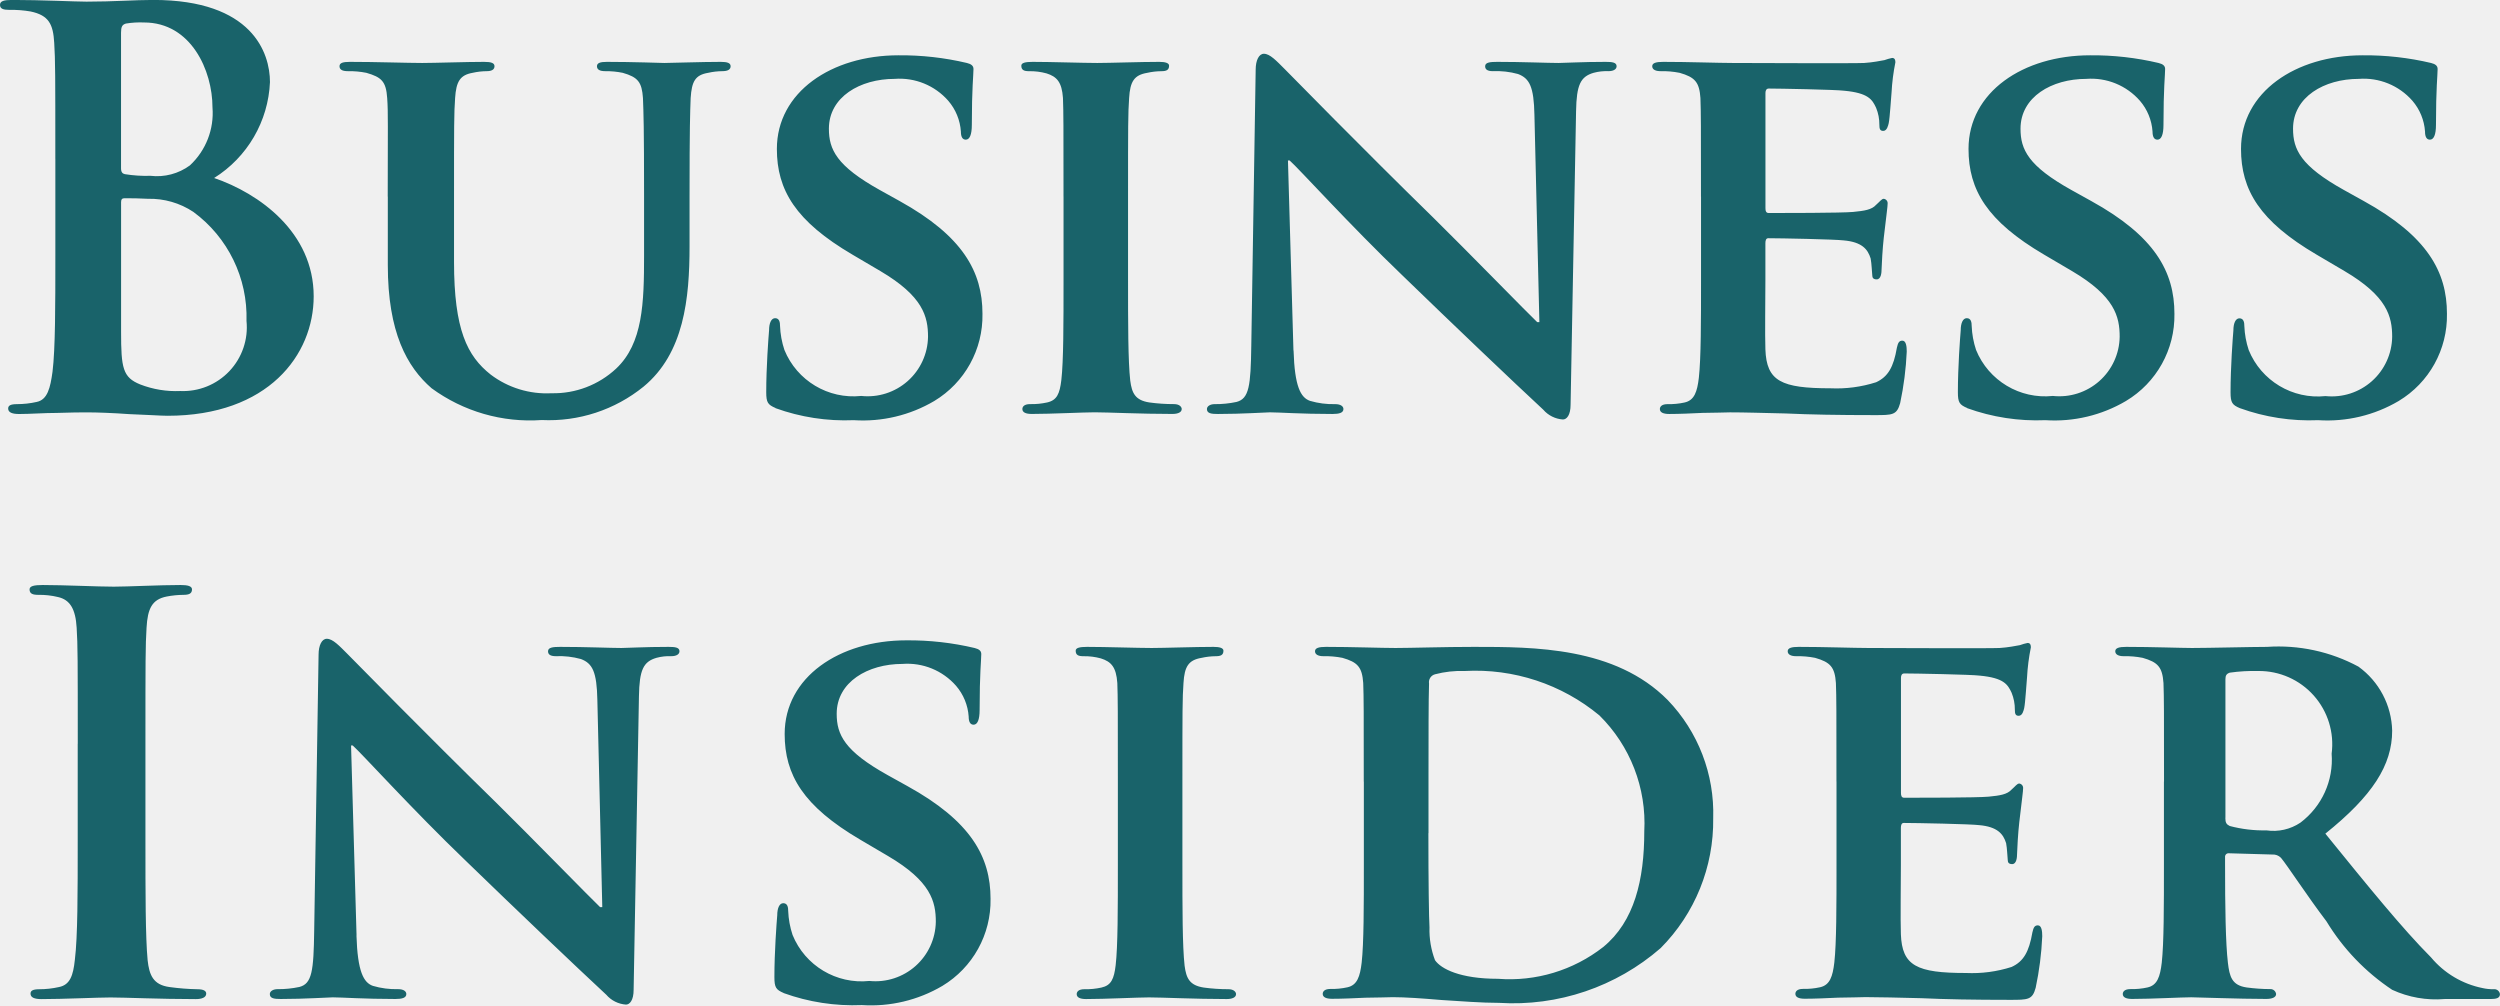
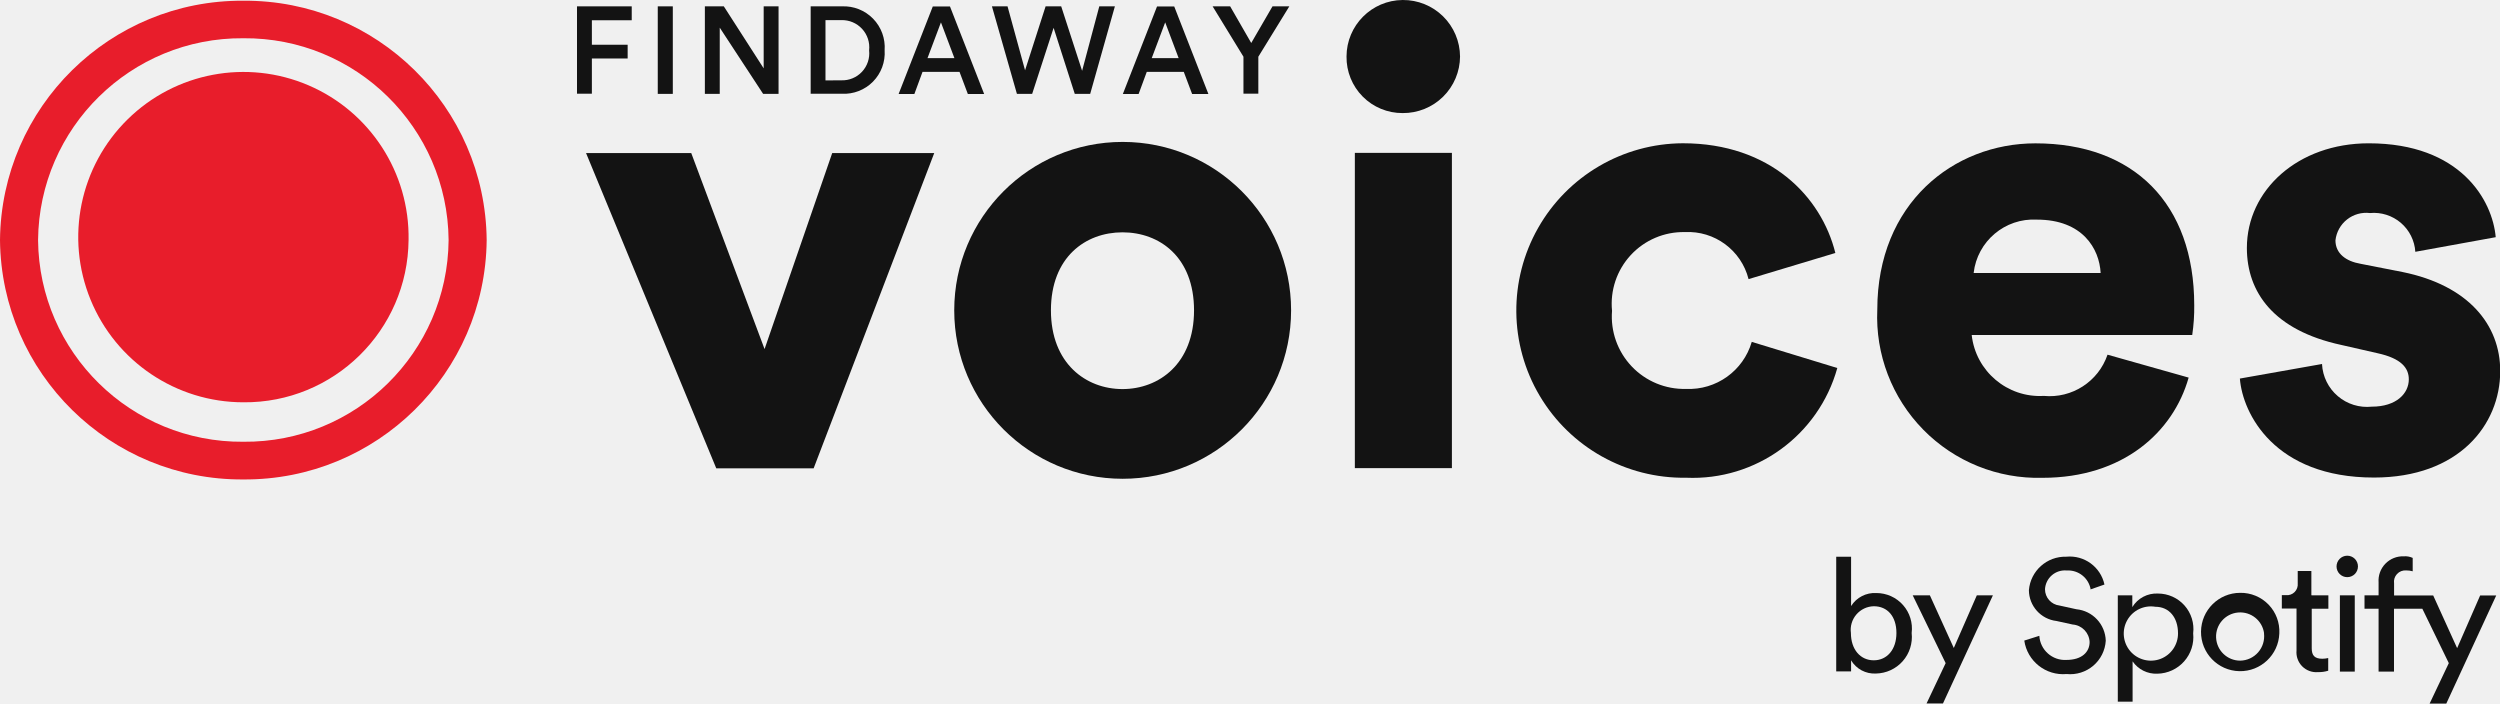
- <svg xmlns="http://www.w3.org/2000/svg" width="87.891" height="35.335" viewBox="0 0 87.891 35.335">
-   <path id="business-insider-1" d="M6.8,7.453a2.766,2.766,0,0,0-1.6-.462c-.347-.019-.539-.019-.828-.019-.077,0-.115.039-.115.135V11.67c0,1.271.058,1.6.674,1.848a3.466,3.466,0,0,0,1.405.231,2.242,2.242,0,0,0,2.33-2.465A4.585,4.585,0,0,0,6.8,7.453ZM4.255,5.913c0,.154.058.193.135.212a4.688,4.688,0,0,0,.9.058,1.957,1.957,0,0,0,1.386-.366A2.511,2.511,0,0,0,7.47,3.776C7.47,2.486,6.72.792,5.064.792A3.114,3.114,0,0,0,4.428.83c-.135.039-.173.116-.173.327V5.913ZM1.945,5.586c0-2.927,0-3.466-.039-4.082C1.868.849,1.714.541,1.078.406A3.965,3.965,0,0,0,.327.349C.116.349,0,.31,0,.175S.135,0,.424,0C1.444,0,2.657.06,3.042.06,3.986.06,4.737,0,5.391,0c3.485,0,4.1,1.867,4.1,2.888A4.19,4.19,0,0,1,7.528,6.26c1.579.539,3.5,1.906,3.5,4.159,0,2.06-1.6,4.2-5.141,4.2-.231,0-.789-.039-1.348-.058C3.966,14.519,3.389,14.5,3.1,14.5c-.212,0-.635,0-1.1.019-.443,0-.943.038-1.328.038-.25,0-.385-.058-.385-.193,0-.1.077-.154.308-.154a3.148,3.148,0,0,0,.693-.077c.385-.077.481-.5.558-1.059.1-.809.1-2.33.1-4.1V5.586M13.631,6.914c0-2.484.019-2.946-.019-3.466-.039-.578-.193-.732-.732-.886a3.039,3.039,0,0,0-.655-.058q-.289,0-.289-.173c0-.116.115-.154.366-.154.9,0,2.041.039,2.541.039.424,0,1.56-.039,2.176-.039.25,0,.366.039.366.154s-.1.173-.269.173a2.346,2.346,0,0,0-.5.058c-.443.077-.578.308-.616.886-.038.52-.038.982-.038,3.466V9.206c0,2.387.462,3.312,1.29,3.966a3.26,3.26,0,0,0,2.137.655,3.226,3.226,0,0,0,2.272-.866c.943-.886.982-2.31.982-3.986V6.914c0-2.484-.019-2.946-.039-3.466-.039-.558-.173-.732-.712-.886a2.905,2.905,0,0,0-.616-.058q-.289,0-.289-.173c0-.116.116-.154.347-.154.866,0,2,.039,2.022.039.193,0,1.329-.039,1.983-.039.231,0,.347.039.347.154s-.1.173-.289.173a2.349,2.349,0,0,0-.5.058c-.462.077-.577.308-.616.886-.019.52-.039.982-.039,3.466V8.666c0,1.829-.193,3.755-1.617,4.929a5.281,5.281,0,0,1-3.581,1.174,5.855,5.855,0,0,1-3.87-1.117c-.866-.751-1.54-1.964-1.54-4.332V6.914m13.631,7.432c-.27-.115-.327-.193-.327-.558,0-.886.077-1.906.1-2.176,0-.25.077-.424.212-.424.154,0,.173.154.173.27a3.047,3.047,0,0,0,.154.847,2.62,2.62,0,0,0,2.7,1.617,2.124,2.124,0,0,0,2.349-2.079c0-.712-.173-1.425-1.675-2.311l-.982-.578c-2-1.174-2.657-2.272-2.657-3.716,0-2,1.925-3.292,4.274-3.292a10.055,10.055,0,0,1,2.407.27c.154.038.231.1.231.212,0,.212-.058.674-.058,1.964,0,.347-.077.52-.212.52q-.173,0-.173-.289a1.85,1.85,0,0,0-.443-1.078,2.276,2.276,0,0,0-1.887-.77c-1.213,0-2.31.635-2.31,1.752,0,.732.27,1.309,1.791,2.156l.693.385C33.847,8.3,34.54,9.552,34.54,11.034A3.5,3.5,0,0,1,32.845,14.1a4.938,4.938,0,0,1-2.83.674,7.2,7.2,0,0,1-2.753-.423M37.389,6.914c0-2.484,0-2.946-.019-3.466-.039-.558-.212-.751-.578-.866a2.159,2.159,0,0,0-.616-.077c-.173,0-.27-.039-.27-.193,0-.1.135-.135.4-.135.635,0,1.791.039,2.272.039.424,0,1.521-.039,2.176-.039.212,0,.347.039.347.135,0,.154-.1.193-.27.193a2.342,2.342,0,0,0-.5.058c-.462.077-.6.308-.635.886-.038.52-.038.982-.038,3.466V9.8c0,1.579,0,2.888.077,3.581.058.443.173.693.674.77a6.311,6.311,0,0,0,.866.058c.193,0,.27.1.27.173,0,.115-.135.173-.327.173-1.117,0-2.272-.058-2.734-.058-.385,0-1.54.058-2.214.058-.212,0-.327-.058-.327-.173,0-.077.058-.173.27-.173a2.484,2.484,0,0,0,.6-.058c.347-.077.443-.308.5-.789.077-.674.077-1.983.077-3.562V6.914m8.087,5.41c.038,1.271.25,1.656.578,1.771a2.878,2.878,0,0,0,.886.115c.193,0,.289.077.289.173,0,.135-.154.173-.385.173-1.1,0-1.887-.058-2.2-.058-.154,0-.963.058-1.829.058-.231,0-.385-.019-.385-.173,0-.1.116-.173.27-.173a3.494,3.494,0,0,0,.77-.077c.443-.116.5-.558.52-1.983l.154-9.7c0-.327.115-.558.289-.558.212,0,.443.25.732.539.212.212,2.753,2.811,5.218,5.218,1.155,1.136,3.408,3.446,3.658,3.677h.077l-.174-7.278c-.019-1-.173-1.29-.577-1.444a2.845,2.845,0,0,0-.886-.1c-.212,0-.27-.077-.27-.173,0-.135.173-.154.424-.154.886,0,1.791.039,2.157.039.193,0,.828-.039,1.656-.039.231,0,.385.019.385.154,0,.1-.1.173-.289.173a1.719,1.719,0,0,0-.52.058c-.462.135-.6.424-.616,1.348l-.193,10.32c0,.366-.135.52-.27.52a1.007,1.007,0,0,1-.693-.347c-1.059-.982-3.177-3-4.948-4.717-1.848-1.771-3.639-3.755-3.967-4.043h-.058l.193,6.681M59.8,6.914c0-2.484,0-2.946-.019-3.466-.038-.558-.192-.732-.732-.886a3.109,3.109,0,0,0-.674-.058c-.173,0-.289-.058-.289-.173s.135-.154.385-.154c.886,0,1.964.039,2.445.039.539,0,4.293.019,4.621,0,.308-.019.578-.077.712-.1a1.983,1.983,0,0,1,.27-.077c.1,0,.116.077.116.154A7.272,7.272,0,0,0,66.5,3.256c-.019.173-.058.886-.1,1.078-.019.077-.058.27-.193.27-.116,0-.135-.077-.135-.212a1.538,1.538,0,0,0-.115-.6c-.135-.289-.27-.52-1.117-.6-.289-.039-2.31-.077-2.657-.077-.077,0-.116.058-.116.154V7.318c0,.1.019.173.116.173.385,0,2.58,0,2.965-.038.4-.039.655-.077.809-.25.135-.116.193-.212.27-.212a.156.156,0,0,1,.135.173c0,.1-.039.366-.135,1.194-.039.327-.077.982-.077,1.1,0,.135-.019.366-.173.366-.116,0-.154-.058-.154-.135-.019-.173-.019-.385-.058-.6-.1-.327-.308-.578-.943-.635-.308-.039-2.233-.077-2.657-.077-.077,0-.1.077-.1.173V9.86c0,.558-.019,1.945,0,2.426.039,1.117.558,1.367,2.291,1.367a4.572,4.572,0,0,0,1.6-.212c.423-.193.616-.539.731-1.213.039-.173.077-.25.193-.25.135,0,.154.212.154.385a11.068,11.068,0,0,1-.231,1.81c-.116.423-.269.423-.9.423-1.271,0-2.291-.019-3.119-.058-.828-.019-1.463-.039-1.964-.039-.193,0-.558.019-.963.019-.4.019-.828.038-1.175.038-.212,0-.327-.058-.327-.173,0-.077.058-.173.27-.173a2.485,2.485,0,0,0,.6-.058c.347-.077.443-.385.5-.866.077-.693.077-1.983.077-3.485V6.914m9.357,7.432c-.27-.115-.327-.193-.327-.558,0-.886.077-1.906.1-2.176,0-.25.077-.424.212-.424.154,0,.173.154.173.27a3.052,3.052,0,0,0,.154.847,2.62,2.62,0,0,0,2.7,1.617,2.124,2.124,0,0,0,2.349-2.079c0-.712-.173-1.425-1.675-2.311l-.982-.578c-2-1.174-2.657-2.272-2.657-3.716,0-2,1.925-3.292,4.274-3.292a10.054,10.054,0,0,1,2.407.27c.154.038.231.1.231.212,0,.212-.058.674-.058,1.964,0,.347-.077.52-.212.52q-.173,0-.173-.289a1.849,1.849,0,0,0-.443-1.078,2.276,2.276,0,0,0-1.887-.77c-1.213,0-2.311.635-2.311,1.752,0,.732.27,1.309,1.791,2.156l.693.385c2.234,1.232,2.927,2.484,2.927,3.966A3.5,3.5,0,0,1,74.74,14.1a4.938,4.938,0,0,1-2.83.674,7.2,7.2,0,0,1-2.753-.423m9.588,0c-.269-.115-.327-.193-.327-.558,0-.886.077-1.906.1-2.176,0-.25.077-.424.212-.424.154,0,.173.154.173.27a3.052,3.052,0,0,0,.154.847,2.62,2.62,0,0,0,2.7,1.617A2.124,2.124,0,0,0,84.1,11.843c0-.712-.173-1.425-1.675-2.311l-.982-.578c-2-1.174-2.657-2.272-2.657-3.716,0-2,1.925-3.292,4.274-3.292a10.058,10.058,0,0,1,2.407.27c.154.038.231.1.231.212,0,.212-.058.674-.058,1.964,0,.347-.077.52-.212.52q-.173,0-.173-.289a1.85,1.85,0,0,0-.443-1.078,2.276,2.276,0,0,0-1.887-.77c-1.213,0-2.31.635-2.31,1.752,0,.732.269,1.309,1.791,2.156l.693.385c2.233,1.232,2.927,2.484,2.927,3.966A3.5,3.5,0,0,1,84.328,14.1a4.938,4.938,0,0,1-2.83.674,7.2,7.2,0,0,1-2.753-.423M2.734,26.152c0-2.927,0-3.466-.039-4.082-.039-.655-.231-.982-.655-1.078a2.729,2.729,0,0,0-.693-.077c-.193,0-.308-.038-.308-.192,0-.116.154-.154.462-.154.732,0,1.945.058,2.5.058.481,0,1.617-.058,2.349-.058.25,0,.4.039.4.154,0,.154-.116.192-.308.192a3.232,3.232,0,0,0-.578.058c-.52.1-.674.423-.712,1.1-.039.616-.039,1.155-.039,4.082v3.388c0,1.868,0,3.389.077,4.217.058.52.193.866.77.943a8.125,8.125,0,0,0,.982.077c.212,0,.308.058.308.154,0,.135-.154.193-.366.193-1.271,0-2.484-.058-3-.058-.443,0-1.656.058-2.426.058-.25,0-.385-.058-.385-.193,0-.1.077-.154.308-.154a3.155,3.155,0,0,0,.693-.077c.385-.077.5-.4.558-.963.1-.808.1-2.33.1-4.2V26.152m9.8,6.739c.039,1.271.25,1.656.578,1.771a2.877,2.877,0,0,0,.886.115c.193,0,.289.077.289.173,0,.135-.154.173-.385.173-1.1,0-1.887-.058-2.2-.058-.154,0-.963.058-1.829.058-.231,0-.385-.019-.385-.173,0-.1.116-.173.27-.173a3.492,3.492,0,0,0,.77-.077c.443-.116.5-.558.52-1.983l.154-9.7c0-.327.115-.558.289-.558.212,0,.443.25.732.539.212.212,2.753,2.811,5.218,5.218,1.155,1.136,3.408,3.446,3.658,3.677h.077l-.173-7.278c-.019-1-.173-1.29-.578-1.444a2.85,2.85,0,0,0-.886-.1c-.212,0-.27-.077-.27-.173,0-.135.173-.154.424-.154.886,0,1.791.039,2.156.039.193,0,.828-.039,1.656-.039.231,0,.385.019.385.154,0,.1-.1.173-.289.173a1.722,1.722,0,0,0-.52.058c-.462.135-.6.424-.616,1.348L22.276,34.8c0,.366-.135.52-.269.52a1.006,1.006,0,0,1-.693-.347c-1.059-.982-3.177-3-4.948-4.717C14.517,28.482,12.726,26.5,12.4,26.21h-.058l.193,6.681m15.017,2.022c-.269-.116-.327-.193-.327-.558,0-.886.077-1.906.1-2.176,0-.25.077-.424.212-.424.154,0,.173.154.173.27a3.05,3.05,0,0,0,.154.847,2.62,2.62,0,0,0,2.7,1.617A2.124,2.124,0,0,0,32.9,32.41c0-.712-.173-1.425-1.675-2.31l-.982-.578c-2-1.175-2.657-2.272-2.657-3.716,0-2,1.925-3.292,4.274-3.292a10.041,10.041,0,0,1,2.407.27c.154.039.231.1.231.212,0,.212-.058.674-.058,1.964,0,.347-.077.52-.212.52q-.173,0-.173-.289a1.849,1.849,0,0,0-.443-1.078,2.276,2.276,0,0,0-1.887-.77c-1.213,0-2.31.635-2.31,1.752,0,.732.27,1.309,1.79,2.156l.693.385c2.233,1.232,2.926,2.484,2.926,3.966a3.5,3.5,0,0,1-1.694,3.061,4.939,4.939,0,0,1-2.83.674,7.2,7.2,0,0,1-2.753-.423M39.3,27.481c0-2.484,0-2.946-.019-3.466-.039-.558-.212-.751-.578-.866a2.163,2.163,0,0,0-.616-.077c-.173,0-.27-.039-.27-.193,0-.1.135-.135.4-.135.635,0,1.791.039,2.272.039.424,0,1.521-.039,2.176-.039.212,0,.347.039.347.135,0,.154-.1.193-.27.193a2.356,2.356,0,0,0-.5.058c-.462.077-.6.308-.635.886-.038.52-.038.982-.038,3.466v2.888c0,1.579,0,2.888.077,3.581.058.443.173.693.674.77a6.312,6.312,0,0,0,.866.058c.193,0,.269.1.269.173,0,.115-.135.173-.327.173-1.117,0-2.272-.058-2.734-.058-.385,0-1.54.058-2.214.058-.212,0-.327-.058-.327-.173,0-.077.058-.173.27-.173a2.485,2.485,0,0,0,.6-.058c.347-.077.443-.308.5-.789.077-.674.077-1.983.077-3.562V27.481m10.917,1.81c0,1.733.019,2.984.039,3.312a2.987,2.987,0,0,0,.193,1.155c.212.308.886.655,2.214.655a5.339,5.339,0,0,0,3.7-1.117c1.1-.9,1.444-2.368,1.444-4.062a5.327,5.327,0,0,0-1.579-4.082,6.834,6.834,0,0,0-4.736-1.56,3.594,3.594,0,0,0-1.04.115.288.288,0,0,0-.212.327c-.019.558-.019,1.906-.019,3.2v2.06Zm-2.272-1.81c0-2.484,0-2.946-.019-3.466-.039-.558-.193-.732-.732-.886a3.129,3.129,0,0,0-.674-.058c-.173,0-.289-.058-.289-.173s.135-.154.385-.154c.886,0,1.964.039,2.445.039.52,0,1.733-.039,2.753-.039,2.118,0,4.967,0,6.816,1.868a5.733,5.733,0,0,1,1.6,4.159,6.346,6.346,0,0,1-1.848,4.563,7.9,7.9,0,0,1-5.68,1.925c-.616,0-1.348-.058-2.021-.1-.674-.058-1.29-.1-1.714-.1-.193,0-.558.019-.963.019-.4.019-.828.038-1.175.038-.212,0-.327-.058-.327-.173,0-.077.058-.173.269-.173a2.487,2.487,0,0,0,.6-.058c.347-.077.443-.385.5-.866.077-.693.077-1.983.077-3.485V27.481m16.615,0c0-2.484,0-2.946-.019-3.466-.039-.558-.192-.732-.732-.886a3.127,3.127,0,0,0-.674-.058c-.173,0-.289-.058-.289-.173s.135-.154.385-.154c.886,0,1.964.039,2.445.039.539,0,4.293.019,4.621,0,.308-.019.578-.077.712-.1a1.954,1.954,0,0,1,.27-.077c.1,0,.116.077.116.154a7.272,7.272,0,0,0-.135,1.059c-.019.173-.058.886-.1,1.078-.019.077-.058.27-.193.27-.115,0-.135-.077-.135-.212a1.541,1.541,0,0,0-.115-.6c-.135-.289-.27-.52-1.117-.6-.289-.039-2.31-.077-2.657-.077-.077,0-.115.058-.115.154v4.043c0,.1.019.173.115.173.385,0,2.58,0,2.965-.038.4-.039.654-.077.809-.25.135-.116.193-.212.27-.212a.156.156,0,0,1,.135.173c0,.1-.039.366-.135,1.194-.039.327-.077.982-.077,1.1,0,.135-.019.366-.173.366-.116,0-.154-.058-.154-.135-.019-.173-.019-.385-.058-.6-.1-.327-.308-.578-.943-.635-.308-.039-2.233-.077-2.657-.077-.077,0-.1.077-.1.173v1.309c0,.558-.019,1.945,0,2.426.039,1.117.558,1.367,2.291,1.367a4.571,4.571,0,0,0,1.6-.212c.424-.192.616-.539.732-1.213.039-.173.077-.25.193-.25.135,0,.154.212.154.385a11.053,11.053,0,0,1-.231,1.81c-.115.424-.269.424-.9.424-1.271,0-2.291-.019-3.119-.058-.828-.019-1.464-.038-1.964-.038-.193,0-.558.019-.963.019-.4.019-.828.038-1.175.038-.212,0-.327-.058-.327-.173,0-.077.058-.173.269-.173a2.484,2.484,0,0,0,.6-.058c.347-.077.443-.385.5-.866.077-.693.077-1.983.077-3.485V27.481m13.67,1.271c0,.173.038.231.154.289a4.643,4.643,0,0,0,1.29.154,1.7,1.7,0,0,0,1.193-.27,2.768,2.768,0,0,0,1.1-2.426,2.573,2.573,0,0,0-2.58-2.907,6.117,6.117,0,0,0-1,.058c-.116.039-.154.1-.154.231v4.871Zm-2.156-1.271c0-2.484,0-2.946-.019-3.466-.039-.558-.193-.732-.732-.886a3.126,3.126,0,0,0-.674-.058c-.173,0-.289-.058-.289-.173s.135-.154.385-.154c.886,0,1.964.039,2.31.039.578,0,2.118-.039,2.638-.039a5.933,5.933,0,0,1,3.215.693A2.86,2.86,0,0,1,84.1,25.69c0,1.213-.693,2.291-2.349,3.62,1.5,1.848,2.7,3.331,3.716,4.351a3.177,3.177,0,0,0,1.81,1.078,1.58,1.58,0,0,0,.4.039.2.2,0,0,1,.212.173c0,.135-.116.173-.327.173H85.946A3.672,3.672,0,0,1,84.1,34.8a7.669,7.669,0,0,1-2.31-2.407c-.674-.886-1.386-1.983-1.6-2.234a.39.39,0,0,0-.308-.115L78.36,30a.122.122,0,0,0-.135.135v.231c0,1.521.019,2.792.1,3.485.058.481.135.789.655.866a6.4,6.4,0,0,0,.828.058.2.2,0,0,1,.212.173c0,.115-.135.173-.347.173-.982,0-2.388-.058-2.638-.058-.327,0-1.406.058-2.079.058-.212,0-.327-.058-.327-.173,0-.077.058-.173.27-.173a2.485,2.485,0,0,0,.6-.058c.347-.077.443-.385.5-.866.077-.693.077-1.983.077-3.485V27.481" transform="translate(0 -0.002)" fill="#19636a" />
+ <svg xmlns="http://www.w3.org/2000/svg" width="124.385" height="35" viewBox="0 0 124.385 35">
+   <defs>
+     <clipPath id="clip-path">
+       <rect id="Rectangle_14428" data-name="Rectangle 14428" width="124.385" height="35" fill="#fff" />
+     </clipPath>
+   </defs>
+   <g id="_65180596cfbdd097db1d725b_findaway-voices__logo__negative__color" data-name="65180596cfbdd097db1d725b_findaway-voices__logo__negative__color" clip-path="url(#clip-path)">
+     <g id="Group_54686" data-name="Group 54686" transform="translate(0 0.036)">
+       <path id="Path_127027" data-name="Path 127027" d="M12.107,1.981A10.129,10.129,0,0,1,22.32,12.023,10.121,10.121,0,0,1,12.107,22.057,10.127,10.127,0,0,1,1.894,12.023,10.134,10.134,0,0,1,12.107,1.981Zm0-1.867A12.029,12.029,0,0,0,0,12.023,12.029,12.029,0,0,0,12.107,23.933,12.029,12.029,0,0,0,24.214,12.023,12.023,12.023,0,0,0,12.107.114Z" transform="translate(0 -0.114)" fill="#e81d2b" />
+       <path id="Path_127028" data-name="Path 127028" d="M28.958,20.481a8.218,8.218,0,1,0-8.221,8.08A8.148,8.148,0,0,0,28.958,20.481Z" transform="translate(-8.63 -8.581)" fill="#e81d2b" />
+     </g>
+     <path id="Path_127029" data-name="Path 127029" d="M105.1,40.175h-4.855L93.766,24.489H99l3.648,9.753,3.366-9.753h5.076l-6,15.686Z" transform="translate(-64.608 -16.874)" fill="#131313" />
+     <path id="Path_127030" data-name="Path 127030" d="M169.438,31.267a8.38,8.38,0,0,1-16.76,0,8.38,8.38,0,0,1,16.76,0Zm-4.829,0c0-2.655-1.718-3.882-3.56-3.882s-3.56,1.236-3.56,3.882,1.745,3.917,3.56,3.917S164.609,33.922,164.609,31.267Z" transform="translate(-105.201 -15.826)" fill="#131313" />
+     <path id="Path_127031" data-name="Path 127031" d="M218.236,0a2.83,2.83,0,0,1,2.855,2.813,2.83,2.83,0,0,1-2.855,2.813,2.777,2.777,0,0,1-2.793-2.813A2.817,2.817,0,0,1,218.236,0Zm-2.379,23.3V7.606h4.829V23.292h-4.829Z" transform="translate(-148.448)" fill="#131313" />
+     <path id="Path_127032" data-name="Path 127032" d="M247.3,31.255a3.6,3.6,0,0,0,3.683,3.882,3.253,3.253,0,0,0,3.269-2.34l4.256,1.3a7.467,7.467,0,0,1-7.525,5.459,8.321,8.321,0,1,1-.159-16.641c4.353,0,6.891,2.655,7.587,5.459l-4.318,1.3a3.106,3.106,0,0,0-3.172-2.34,3.568,3.568,0,0,0-3.621,3.917Z" transform="translate(-167.095 -15.787)" fill="#131313" />
+     <path id="Path_127033" data-name="Path 127033" d="M315.859,34.593c-.767,2.717-3.269,4.986-7.27,4.986a8.01,8.01,0,0,1-8.221-8.369c0-5.275,3.78-8.272,7.869-8.272,4.891,0,7.9,3,7.9,8.053a9.245,9.245,0,0,1-.1,1.481H305.065a3.411,3.411,0,0,0,3.586,3.032,3.046,3.046,0,0,0,3.172-2.051Zm-4.379-5.205c-.062-1.2-.89-2.655-3.172-2.655a3,3,0,0,0-3.146,2.655Z" transform="translate(-206.965 -15.806)" fill="#131313" />
+     <path id="Path_127034" data-name="Path 127034" d="M362.463,33.927a2.243,2.243,0,0,0,2.476,2.112c1.234,0,1.842-.666,1.842-1.358,0-.57-.379-1.043-1.551-1.3l-1.806-.412c-3.366-.727-4.7-2.62-4.7-4.828,0-2.874,2.538-5.205,6.063-5.205,4.573,0,6.159,2.839,6.318,4.671l-4,.727a2.068,2.068,0,0,0-2.256-1.928,1.54,1.54,0,0,0-1.718,1.358c0,.666.538,1.043,1.243,1.165l2.1.412c3.269.666,4.855,2.62,4.855,4.925,0,2.682-2.062,5.3-6.283,5.3-4.952,0-6.538-3.19-6.67-4.925l4.1-.727Z" transform="translate(-246.933 -15.806)" fill="#131313" />
+     <path id="Path_127035" data-name="Path 127035" d="M293.794,94.794V89.08h.74v2.454a1.391,1.391,0,0,1,1.26-.648,1.768,1.768,0,0,1,1.754,1.989,1.819,1.819,0,0,1-1.78,2.016,1.355,1.355,0,0,1-1.234-.657v.552h-.74Zm1.868-3.251a1.175,1.175,0,0,0-1.137,1.332c0,.824.476,1.358,1.137,1.358s1.128-.535,1.128-1.358S296.349,91.543,295.662,91.543Z" transform="translate(-202.435 -61.38)" fill="#131313" />
+     <path id="Path_127036" data-name="Path 127036" d="M306.723,100.633l.951-2.007-1.639-3.374h.854l1.19,2.62,1.146-2.62h.8l-2.485,5.381Z" transform="translate(-210.87 -65.632)" fill="#131313" />
+     <path id="Path_127037" data-name="Path 127037" d="M327.192,90.719a1.138,1.138,0,0,0-1.19-.955.991.991,0,0,0-1.084.929.816.816,0,0,0,.723.815l.837.184a1.619,1.619,0,0,1,1.463,1.568,1.774,1.774,0,0,1-1.948,1.656,1.953,1.953,0,0,1-2.106-1.665l.749-.237a1.277,1.277,0,0,0,1.348,1.2c.775,0,1.154-.4,1.154-.894a.913.913,0,0,0-.846-.868l-.8-.175a1.552,1.552,0,0,1-1.375-1.534,1.816,1.816,0,0,1,1.859-1.665,1.767,1.767,0,0,1,1.9,1.385l-.7.245Z" transform="translate(-223.171 -61.38)" fill="#131313" />
+     <path id="Path_127038" data-name="Path 127038" d="M338.85,100.35V95.057h.722v.587a1.409,1.409,0,0,1,1.278-.675A1.765,1.765,0,0,1,342.6,96.95a1.822,1.822,0,0,1-1.78,2.007,1.418,1.418,0,0,1-1.234-.614v2.007Zm1.868-4.723a1.35,1.35,0,1,0,1.128,1.323C341.846,96.17,341.414,95.627,340.718,95.627Z" transform="translate(-233.481 -65.438)" fill="#131313" />
+     <path id="Path_127039" data-name="Path 127039" d="M356.063,96.872a1.949,1.949,0,1,1-1.948-2.016A1.919,1.919,0,0,1,356.063,96.872Zm-.758,0a1.2,1.2,0,1,0-1.19,1.358A1.213,1.213,0,0,0,355.3,96.872Z" transform="translate(-242.657 -65.36)" fill="#131313" />
+     <path id="Path_127040" data-name="Path 127040" d="M366.578,92.572h.828v.666h-.828v1.972c0,.35.141.517.529.517a1.329,1.329,0,0,0,.291-.035v.631a1.586,1.586,0,0,1-.511.07.988.988,0,0,1-1.066-1.078V93.229h-.731v-.666h.2a.536.536,0,0,0,.591-.587v-.613h.679v1.2Z" transform="translate(-251.56 -62.952)" fill="#131313" />
+     <path id="Path_127041" data-name="Path 127041" d="M374.374,88.911a.533.533,0,0,1,.538.535.533.533,0,0,1-1.066,0A.536.536,0,0,1,374.374,88.911Zm-.361,5.766V90.883h.74v3.794Z" transform="translate(-257.594 -61.263)" fill="#131313" />
+     <path id="Path_127042" data-name="Path 127042" d="M381.565,96.321l.952-2.007L381.2,91.607h-1.41v3.129h-.767V91.607h-.7v-.666h.7V90.3A1.211,1.211,0,0,1,380.279,89a.886.886,0,0,1,.441.079v.666a1.135,1.135,0,0,0-.326-.044.566.566,0,0,0-.6.648v.6h1.947l1.19,2.62,1.145-2.62h.8l-2.485,5.38h-.828Z" transform="translate(-260.679 -61.321)" fill="#131313" />
+     <path id="Path_127043" data-name="Path 127043" d="M92.321,5.37V1.015h2.723v.692H93.061V2.925h1.78v.684h-1.78V5.361h-.74Z" transform="translate(-63.613 -0.699)" fill="#131313" />
+     <path id="Path_127044" data-name="Path 127044" d="M105.242,5.37V1.015h.749V5.37Z" transform="translate(-72.516 -0.699)" fill="#131313" />
+     <path id="Path_127045" data-name="Path 127045" d="M115.679,5.37,113.52,2.075V5.37h-.74V1.015h.943L115.706,4.1V1.015h.74V5.37h-.767Z" transform="translate(-77.71 -0.699)" fill="#131313" />
+     <path id="Path_127046" data-name="Path 127046" d="M129.7,5.37V1.015h1.551A2.041,2.041,0,0,1,133.38,3.2a2.031,2.031,0,0,1-2.132,2.164h-1.542Zm1.516-.675a1.344,1.344,0,0,0,1.392-1.49A1.353,1.353,0,0,0,131.221,1.7h-.784v3Z" transform="translate(-89.366 -0.699)" fill="#131313" />
+     <path id="Path_127047" data-name="Path 127047" d="M146.82,4.275h-1.851l-.405,1.1h-.784l1.7-4.355h.855l1.7,4.355h-.811l-.414-1.1Zm-1.595-.684h1.331l-.67-1.779-.669,1.779Z" transform="translate(-99.07 -0.699)" fill="#131313" />
+     <path id="Path_127048" data-name="Path 127048" d="M164.062,1.015h.767L163.6,5.37h-.767L161.78,2.084,160.713,5.37h-.758l-1.243-4.355h.776l.872,3.181,1.022-3.181h.776l1.04,3.207.855-3.207Z" transform="translate(-109.359 -0.699)" fill="#131313" />
+     <path id="Path_127049" data-name="Path 127049" d="M182.694,4.275h-1.85l-.405,1.1h-.784l1.7-4.355h.855l1.7,4.355H183.1l-.414-1.1ZM181.1,3.591h1.33l-.669-1.779-.67,1.779Z" transform="translate(-123.788 -0.699)" fill="#131313" />
+     <path id="Path_127050" data-name="Path 127050" d="M194.021,1.015h.872l1.049,1.823L197,1.015h.837l-1.542,2.506v1.84h-.74V3.521Z" transform="translate(-133.688 -0.699)" fill="#131313" />
+   </g>
</svg>
